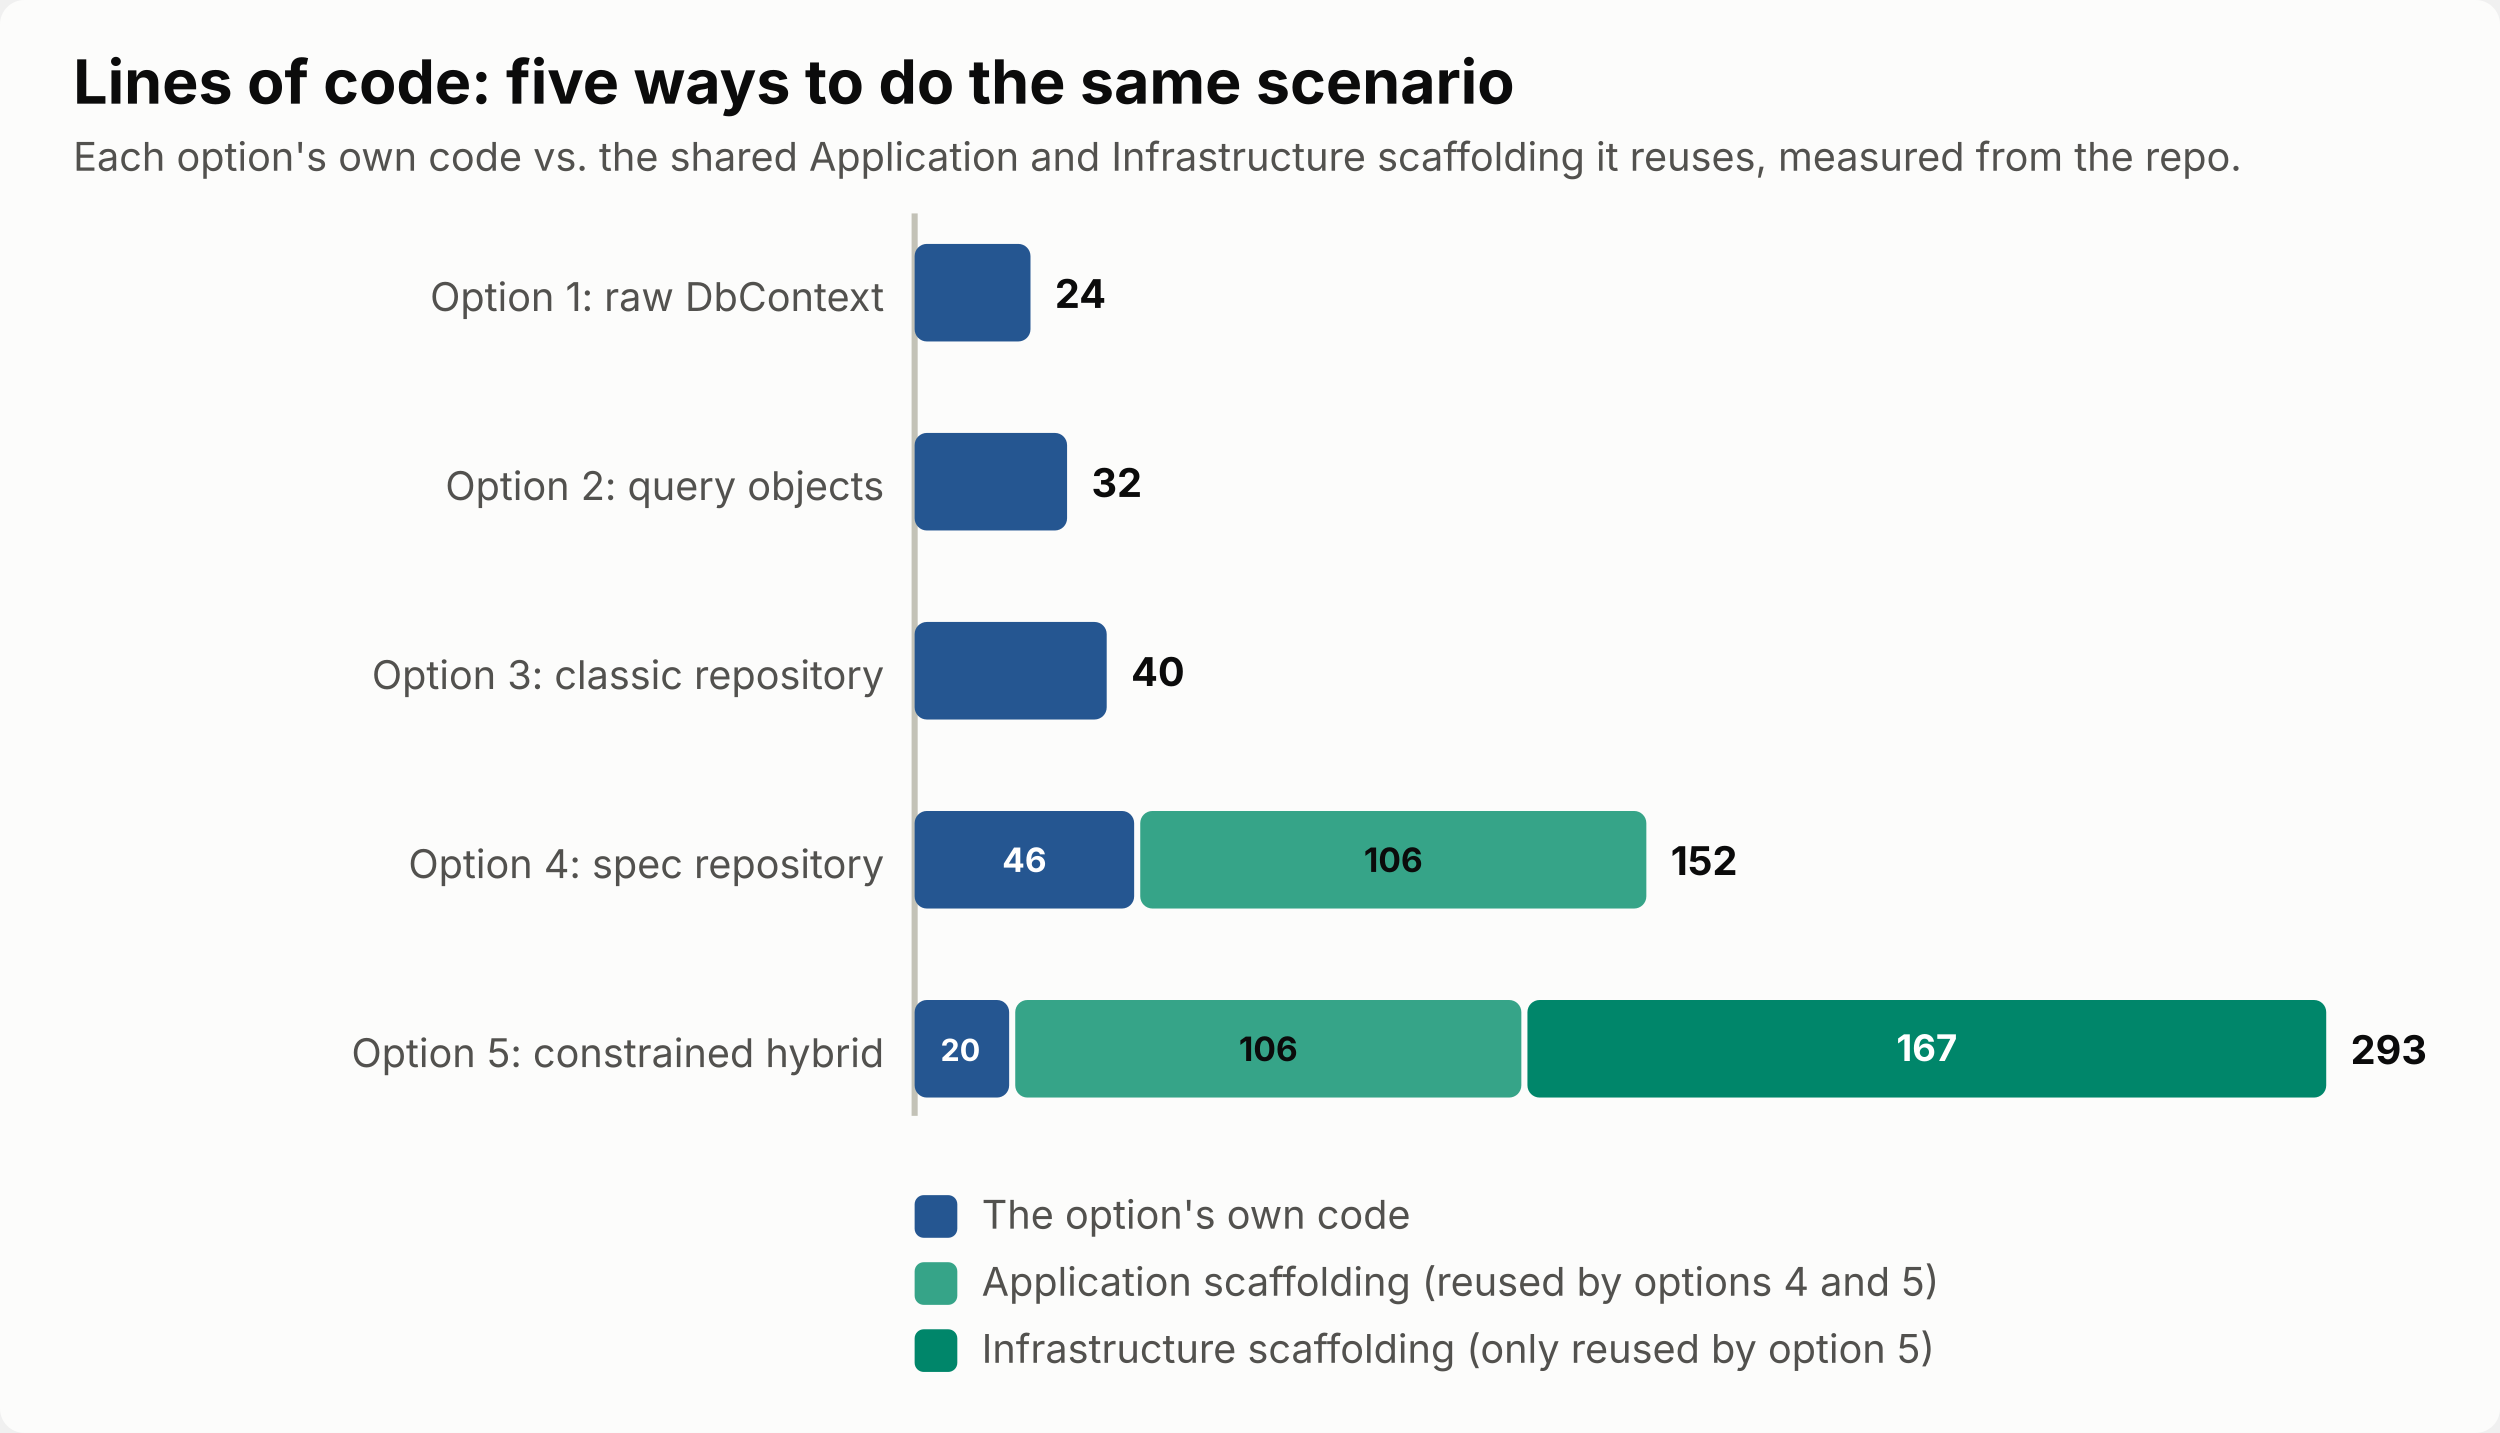
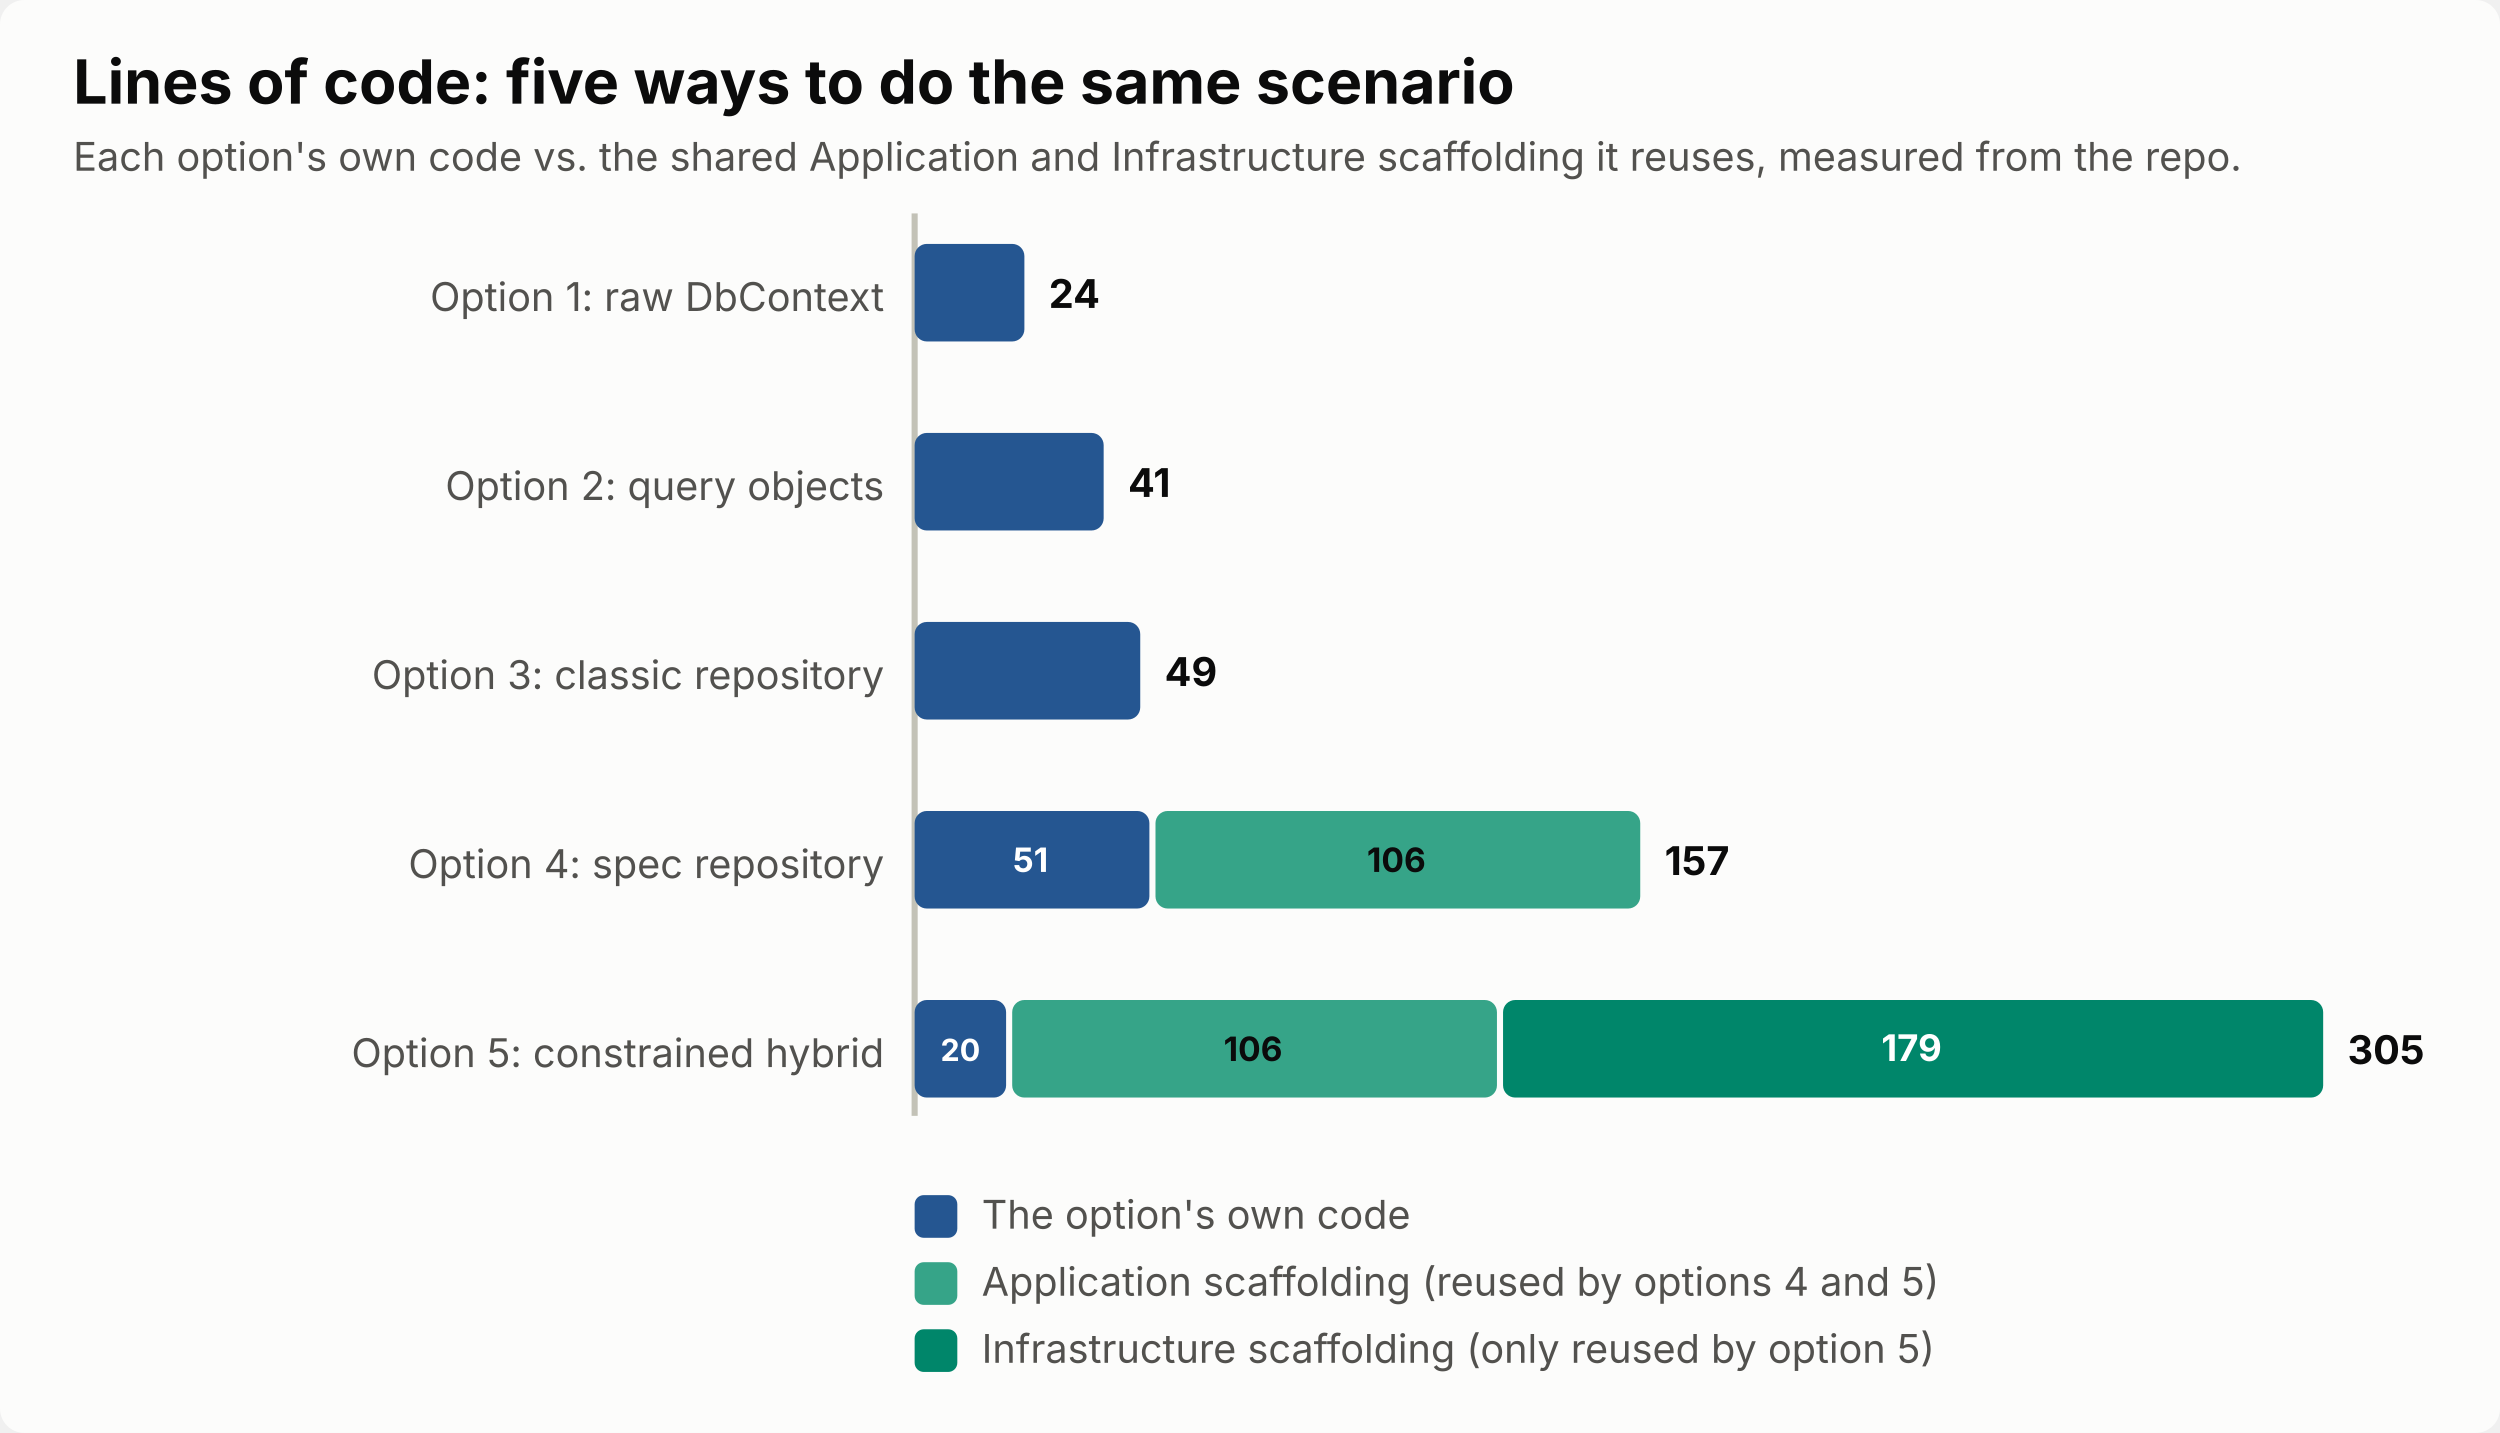
<svg xmlns="http://www.w3.org/2000/svg" viewBox="0 0 820 470" width="820" height="470" role="img" aria-labelledby="loc-chart-title loc-chart-desc" font-family="system-ui, -apple-system, 'Segoe UI', sans-serif">
  <rect x="0" y="0" width="820" height="470" rx="8" fill="#fcfcfb" />
  <text x="24" y="34" font-size="20" font-weight="700" fill="#0b0b0b">Lines of code: five ways to do the same scenario</text>
  <text x="24" y="56" font-size="13" fill="#52514e">Each option's own code vs. the shared Application and Infrastructure scaffolding it reuses, measured from the repo.</text>
  <line x1="300" y1="70" x2="300" y2="366" stroke="#c3c2b7" stroke-width="2" />
  <text x="290" y="102" text-anchor="end" font-size="13" fill="#52514e">Option 1: raw DbContext</text>
-   <rect x="300" y="80" width="38" height="32" rx="4" fill="#255691" />
-   <text x="346" y="101" font-size="13" font-weight="700" fill="#0b0b0b">24</text>
+   <rect x="300" y="80" width="36" height="32" rx="4" fill="#255691" />
+   <text x="344" y="101" font-size="13" font-weight="700" fill="#0b0b0b">24</text>
  <text x="290" y="164" text-anchor="end" font-size="13" fill="#52514e">Option 2: query objects</text>
-   <rect x="300" y="142" width="50" height="32" rx="4" fill="#255691" />
-   <text x="358" y="163" font-size="13" font-weight="700" fill="#0b0b0b">32</text>
+   <rect x="300" y="142" width="62" height="32" rx="4" fill="#255691" />
+   <text x="370" y="163" font-size="13" font-weight="700" fill="#0b0b0b">41</text>
  <text x="290" y="226" text-anchor="end" font-size="13" fill="#52514e">Option 3: classic repository</text>
-   <rect x="300" y="204" width="63" height="32" rx="4" fill="#255691" />
-   <text x="371" y="225" font-size="13" font-weight="700" fill="#0b0b0b">40</text>
+   <rect x="300" y="204" width="74" height="32" rx="4" fill="#255691" />
+   <text x="382" y="225" font-size="13" font-weight="700" fill="#0b0b0b">49</text>
  <text x="290" y="288" text-anchor="end" font-size="13" fill="#52514e">Option 4: spec repository</text>
-   <rect x="300" y="266" width="72" height="32" rx="4" fill="#255691" />
-   <text x="336" y="286" text-anchor="middle" font-size="11" font-weight="700" fill="#ffffff">46</text>
-   <rect x="374" y="266" width="166" height="32" rx="4" fill="#36a488" />
-   <text x="457" y="286" text-anchor="middle" font-size="11" font-weight="700" fill="#0b0b0b">106</text>
-   <text x="548" y="287" font-size="13" font-weight="700" fill="#0b0b0b">152</text>
+   <rect x="300" y="266" width="77" height="32" rx="4" fill="#255691" />
+   <text x="338" y="286" text-anchor="middle" font-size="11" font-weight="700" fill="#ffffff">51</text>
+   <rect x="379" y="266" width="159" height="32" rx="4" fill="#36a488" />
+   <text x="458" y="286" text-anchor="middle" font-size="11" font-weight="700" fill="#0b0b0b">106</text>
+   <text x="546" y="287" font-size="13" font-weight="700" fill="#0b0b0b">157</text>
  <text x="290" y="350" text-anchor="end" font-size="13" fill="#52514e">Option 5: constrained hybrid</text>
-   <rect x="300" y="328" width="31" height="32" rx="4" fill="#255691" />
+   <rect x="300" y="328" width="30" height="32" rx="4" fill="#255691" />
  <text x="315" y="348" text-anchor="middle" font-size="10" font-weight="700" fill="#ffffff">20</text>
-   <rect x="333" y="328" width="166" height="32" rx="4" fill="#36a488" />
-   <text x="416" y="348" text-anchor="middle" font-size="11" font-weight="700" fill="#0b0b0b">106</text>
-   <rect x="501" y="328" width="262" height="32" rx="4" fill="#00866a" />
-   <text x="632" y="348" text-anchor="middle" font-size="12" font-weight="700" fill="#ffffff">167</text>
-   <text x="771" y="349" font-size="13" font-weight="700" fill="#0b0b0b">293</text>
+   <rect x="332" y="328" width="159" height="32" rx="4" fill="#36a488" />
+   <text x="411" y="348" text-anchor="middle" font-size="11" font-weight="700" fill="#0b0b0b">106</text>
+   <rect x="493" y="328" width="269" height="32" rx="4" fill="#00866a" />
+   <text x="627" y="348" text-anchor="middle" font-size="12" font-weight="700" fill="#ffffff">179</text>
+   <text x="770" y="349" font-size="13" font-weight="700" fill="#0b0b0b">305</text>
  <rect x="300" y="392" width="14" height="14" rx="3" fill="#255691" />
  <text x="322" y="403" font-size="13" fill="#52514e">The option's own code</text>
  <rect x="300" y="414" width="14" height="14" rx="3" fill="#36a488" />
  <text x="322" y="425" font-size="13" fill="#52514e">Application scaffolding (reused by options 4 and 5)</text>
  <rect x="300" y="436" width="14" height="14" rx="3" fill="#00866a" />
  <text x="322" y="447" font-size="13" fill="#52514e">Infrastructure scaffolding (only reused by option 5)</text>
</svg>
